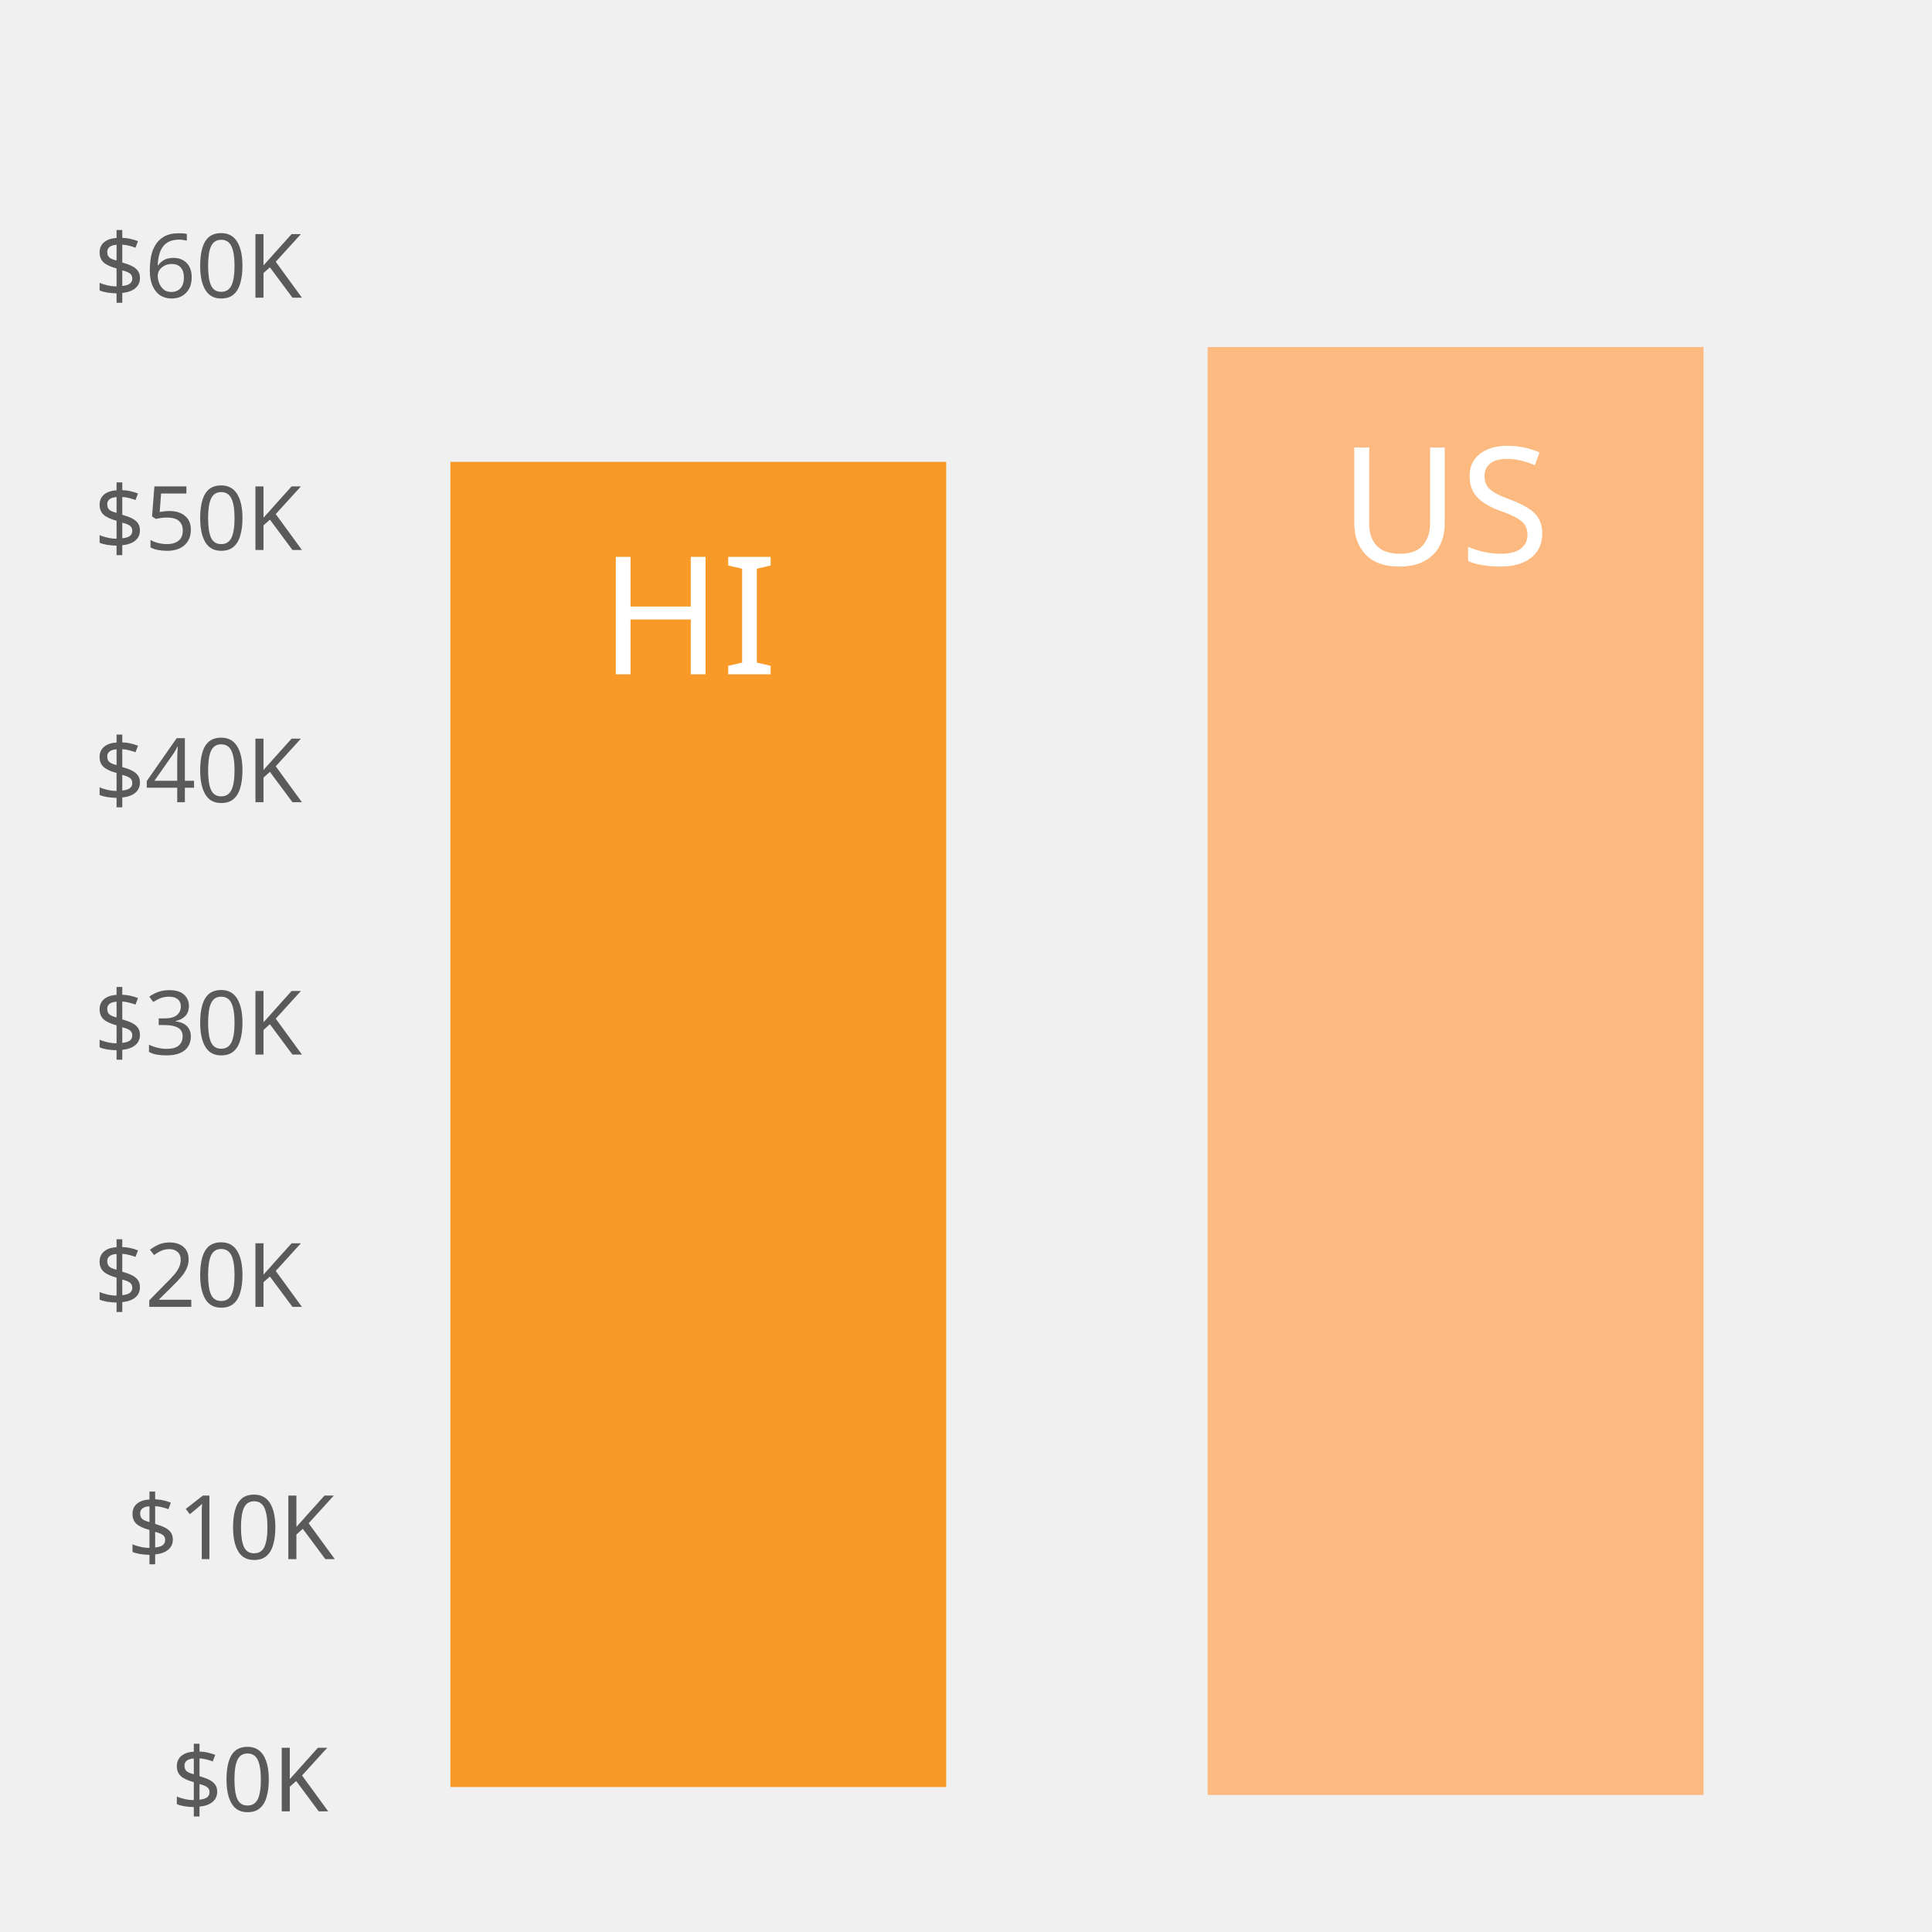
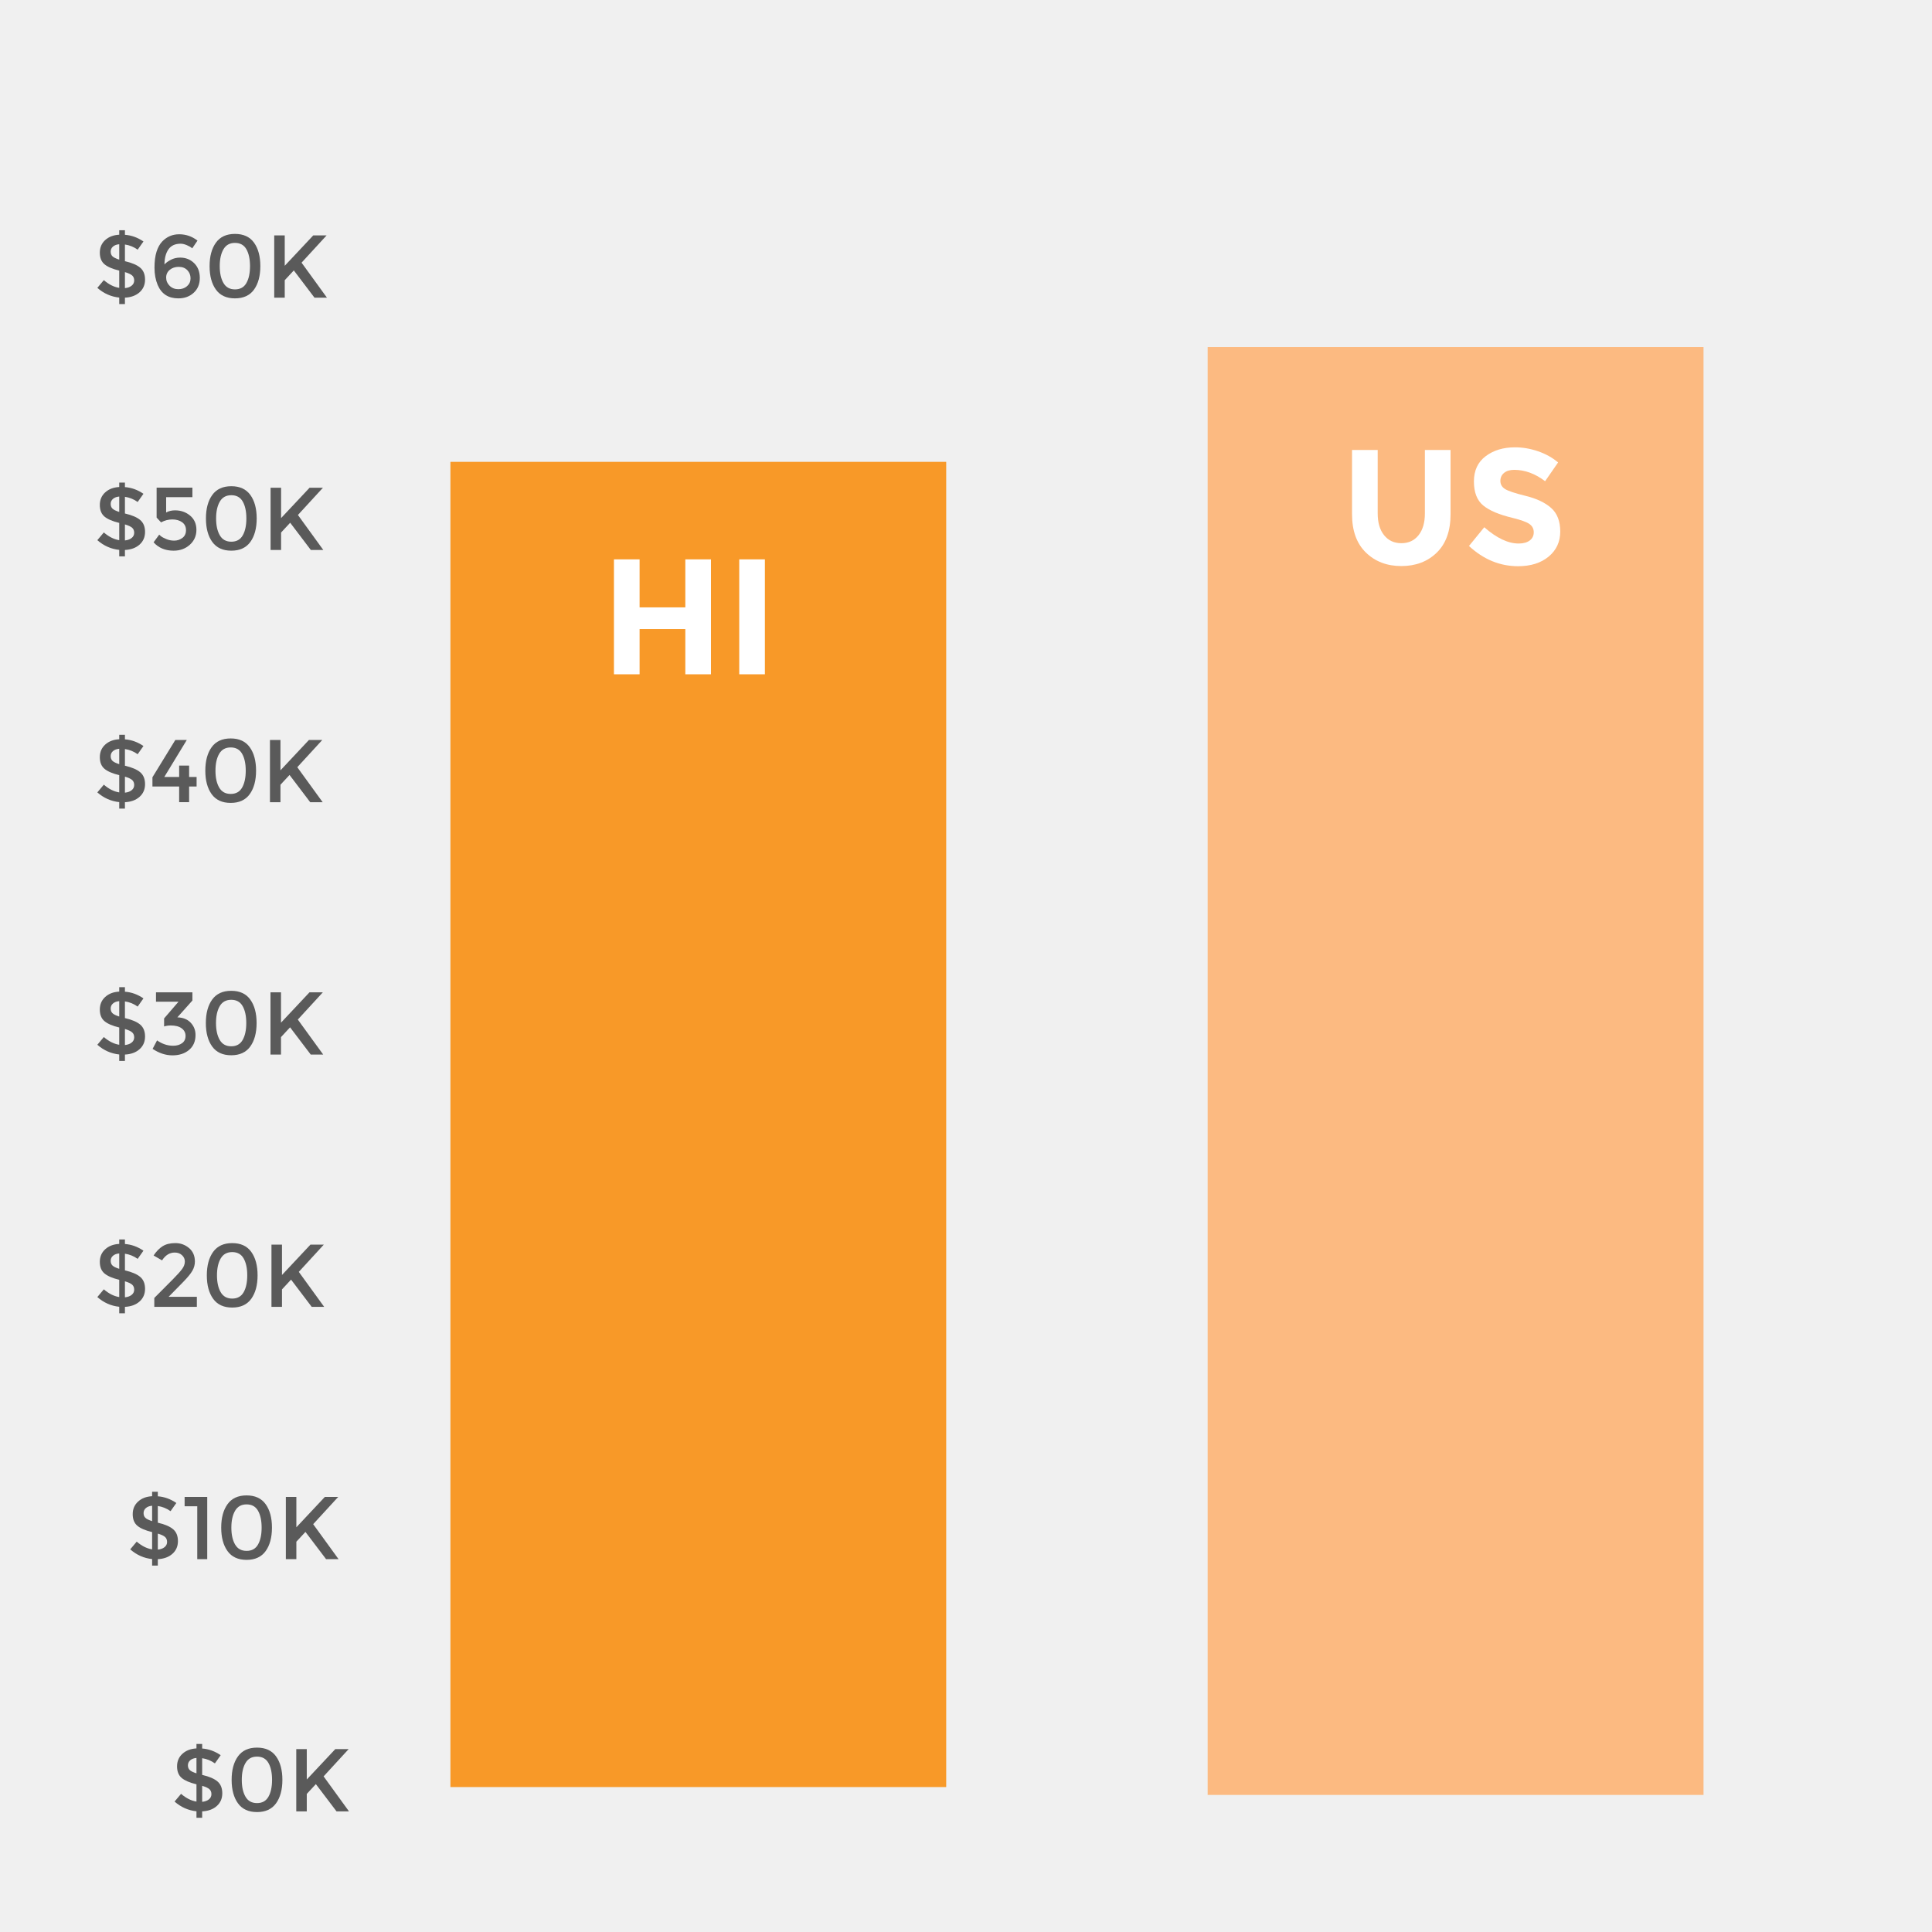
<svg xmlns="http://www.w3.org/2000/svg" version="1.1" id="Layer_1" x="0px" y="0px" width="217px" height="217px" viewBox="0 0 217 217" enable-background="new 0 0 217 217" xml:space="preserve">
  <g>
    <g>
-       <path fill="#F89928" d="M50.591,51.875h55.686V200.72H50.591V51.875L50.591,51.875z M228,200.72" />
+       <path fill="#F89928" d="M50.591,51.875h55.686v148.846H50.591V51.875L50.591,51.875z" />
    </g>
    <g>
-       <text transform="matrix(1 0 0 1 19.2373 203.4502)" fill="#5A5A5A" font-family="'Montserrat-Regular'" font-size="10">$0K</text>
+       <g enable-background="new    ">
+         <path fill="#5A5A5A" d="M22.067,204.17v-0.729c-0.914-0.094-1.733-0.457-2.46-1.09l0.73-0.87c0.56,0.486,1.136,0.776,1.73,0.87     v-1.94c-0.753-0.18-1.305-0.417-1.655-0.71c-0.35-0.293-0.525-0.729-0.525-1.305c0-0.577,0.202-1.049,0.605-1.415     c0.403-0.367,0.928-0.566,1.575-0.601v-0.5h0.64v0.511c0.733,0.053,1.426,0.303,2.08,0.75l-0.65,0.92     c-0.44-0.313-0.917-0.507-1.43-0.58v1.88h0.03c0.767,0.18,1.33,0.423,1.69,0.729s0.54,0.752,0.54,1.335     c0,0.584-0.207,1.059-0.62,1.426c-0.413,0.366-0.96,0.566-1.64,0.6v0.72H22.067z M21.362,197.715     c-0.17,0.15-0.255,0.337-0.255,0.561s0.066,0.399,0.2,0.53c0.133,0.13,0.387,0.255,0.76,0.375v-1.73     C21.767,197.477,21.532,197.565,21.362,197.715z M23.467,202.101c0.187-0.153,0.28-0.347,0.28-0.58s-0.073-0.419-0.22-0.556     c-0.147-0.136-0.42-0.265-0.82-0.385v1.8C23.027,202.347,23.281,202.254,23.467,202.101z" />
+         <path fill="#5A5A5A" d="M26.727,202.545c-0.473-0.656-0.71-1.535-0.71-2.635s0.237-1.979,0.71-2.635     c0.474-0.657,1.187-0.985,2.14-0.985c0.953,0,1.667,0.328,2.14,0.985c0.473,0.656,0.71,1.535,0.71,2.635s-0.237,1.979-0.71,2.635     c-0.474,0.657-1.187,0.985-2.14,0.985C27.914,203.53,27.201,203.202,26.727,202.545z M27.572,198.021     c-0.277,0.479-0.415,1.109-0.415,1.89s0.138,1.41,0.415,1.89c0.276,0.48,0.708,0.721,1.295,0.721s1.015-0.238,1.285-0.715     s0.405-1.108,0.405-1.896c0-0.786-0.135-1.418-0.405-1.895s-0.699-0.716-1.285-0.716S27.849,197.54,27.572,198.021z" />
+         <path fill="#5A5A5A" d="M33.277,196.46h1.18v3.41l3.2-3.41h1.5l-2.81,3.061l2.85,3.93h-1.4l-2.32-3.06l-1.02,1.1v1.96h-1.18     V196.46z" />
+       </g>
    </g>
    <g>
-       <text transform="matrix(1 0 0 1 14.2559 175.1221)" fill="#5A5A5A" font-family="'Montserrat-Regular'" font-size="10">$10K</text>
+       <g enable-background="new    ">
+         <path fill="#5A5A5A" d="M17.086,175.842v-0.729c-0.914-0.094-1.733-0.457-2.46-1.09l0.73-0.87c0.56,0.486,1.136,0.776,1.73,0.87     v-1.94c-0.753-0.18-1.305-0.417-1.655-0.71c-0.35-0.293-0.525-0.729-0.525-1.305c0-0.577,0.202-1.049,0.605-1.415     c0.403-0.367,0.928-0.566,1.575-0.601v-0.5h0.64v0.511c0.733,0.053,1.426,0.303,2.08,0.75l-0.65,0.92     c-0.44-0.313-0.917-0.507-1.43-0.58v1.88h0.03c0.767,0.18,1.33,0.423,1.69,0.729s0.54,0.752,0.54,1.335     c0,0.584-0.207,1.059-0.62,1.426c-0.413,0.366-0.96,0.566-1.64,0.6v0.72H17.086z M16.381,169.387     c-0.17,0.15-0.255,0.337-0.255,0.561s0.066,0.399,0.2,0.53c0.133,0.13,0.387,0.255,0.76,0.375v-1.73     C16.786,169.148,16.551,169.237,16.381,169.387z M18.486,173.772c0.187-0.153,0.28-0.347,0.28-0.58s-0.073-0.419-0.22-0.556     c-0.147-0.136-0.42-0.265-0.82-0.385v1.8C18.046,174.019,18.299,173.926,18.486,173.772z" />
+         <path fill="#5A5A5A" d="M20.736,168.132h2.54v6.99h-1.12v-5.94h-1.42V168.132z" />
+         <path fill="#5A5A5A" d="M25.556,174.217c-0.473-0.656-0.71-1.535-0.71-2.635s0.237-1.979,0.71-2.635     c0.474-0.657,1.187-0.985,2.14-0.985c0.953,0,1.667,0.328,2.14,0.985c0.473,0.656,0.71,1.535,0.71,2.635s-0.237,1.979-0.71,2.635     c-0.474,0.657-1.187,0.985-2.14,0.985C26.742,175.202,26.029,174.874,25.556,174.217z M26.401,169.692     c-0.277,0.479-0.415,1.109-0.415,1.89s0.138,1.41,0.415,1.89c0.276,0.48,0.708,0.721,1.295,0.721s1.015-0.238,1.285-0.715     s0.405-1.108,0.405-1.896c0-0.786-0.135-1.418-0.405-1.895s-0.699-0.716-1.285-0.716S26.677,169.212,26.401,169.692z" />
+         <path fill="#5A5A5A" d="M32.106,168.132h1.18v3.41l3.2-3.41h1.5l-2.81,3.061l2.85,3.93h-1.4l-2.32-3.06l-1.02,1.1v1.96h-1.18     V168.132z" />
+       </g>
    </g>
    <g>
-       <text transform="matrix(1 0 0 1 10.5615 146.7842)" fill="#5A5A5A" font-family="'Montserrat-Regular'" font-size="10">$20K</text>
+       <g enable-background="new    ">
+         <path fill="#5A5A5A" d="M13.392,147.504v-0.729c-0.914-0.094-1.733-0.457-2.46-1.09l0.73-0.87c0.56,0.486,1.136,0.776,1.73,0.87     v-1.94c-0.753-0.18-1.305-0.417-1.655-0.71c-0.35-0.293-0.525-0.729-0.525-1.305c0-0.577,0.202-1.049,0.605-1.415     c0.403-0.367,0.928-0.566,1.575-0.601v-0.5h0.64v0.511c0.733,0.053,1.426,0.303,2.08,0.75l-0.65,0.92     c-0.44-0.313-0.917-0.507-1.43-0.58v1.88h0.03c0.767,0.18,1.33,0.423,1.69,0.729s0.54,0.752,0.54,1.335     c0,0.584-0.207,1.059-0.62,1.426c-0.413,0.366-0.96,0.566-1.64,0.6v0.72H13.392z M12.687,141.049     c-0.17,0.15-0.255,0.337-0.255,0.561s0.066,0.399,0.2,0.53c0.133,0.13,0.387,0.255,0.76,0.375v-1.73     C13.091,140.811,12.856,140.899,12.687,141.049z M14.792,145.435c0.187-0.153,0.28-0.347,0.28-0.58s-0.073-0.419-0.22-0.556     c-0.147-0.136-0.42-0.265-0.82-0.385v1.8C14.352,145.681,14.605,145.588,14.792,145.435z" />
+         <path fill="#5A5A5A" d="M20.461,142.524c0.2-0.273,0.3-0.55,0.3-0.83s-0.106-0.519-0.32-0.715     c-0.213-0.197-0.483-0.295-0.81-0.295c-0.573,0-1.05,0.293-1.43,0.88l-0.95-0.55c0.307-0.461,0.645-0.807,1.015-1.04     c0.37-0.233,0.846-0.351,1.43-0.351s1.095,0.186,1.535,0.555c0.44,0.37,0.66,0.875,0.66,1.516c0,0.359-0.094,0.703-0.28,1.03     c-0.187,0.326-0.53,0.746-1.03,1.26l-1.64,1.67h3.17v1.13h-4.78v-1l2.12-2.13C19.925,143.174,20.261,142.798,20.461,142.524z" />
+         <path fill="#5A5A5A" d="M23.941,145.879c-0.473-0.656-0.71-1.535-0.71-2.635s0.237-1.979,0.71-2.635     c0.474-0.657,1.187-0.985,2.14-0.985c0.953,0,1.667,0.328,2.14,0.985c0.473,0.656,0.71,1.535,0.71,2.635s-0.237,1.979-0.71,2.635     c-0.474,0.657-1.187,0.985-2.14,0.985C25.127,146.864,24.415,146.536,23.941,145.879z M24.786,141.354     c-0.277,0.479-0.415,1.109-0.415,1.89s0.138,1.41,0.415,1.89c0.276,0.48,0.708,0.721,1.295,0.721s1.015-0.238,1.285-0.715     s0.405-1.108,0.405-1.896c0-0.786-0.135-1.418-0.405-1.895s-0.699-0.716-1.285-0.716S25.063,140.874,24.786,141.354z" />
+         <path fill="#5A5A5A" d="M30.491,139.794h1.18v3.41l3.2-3.41h1.5l-2.81,3.061l2.85,3.93h-1.4l-2.32-3.06l-1.02,1.1v1.96h-1.18     V139.794z" />
+       </g>
    </g>
    <g>
-       <text transform="matrix(1 0 0 1 10.5615 118.4463)" fill="#5A5A5A" font-family="'Montserrat-Regular'" font-size="10">$30K</text>
+       <g enable-background="new    ">
+         <path fill="#5A5A5A" d="M13.392,119.166v-0.729c-0.914-0.094-1.733-0.457-2.46-1.09l0.73-0.87c0.56,0.486,1.136,0.776,1.73,0.87     v-1.94c-0.753-0.18-1.305-0.417-1.655-0.71c-0.35-0.293-0.525-0.729-0.525-1.305c0-0.577,0.202-1.049,0.605-1.415     c0.403-0.367,0.928-0.566,1.575-0.601v-0.5h0.64v0.511c0.733,0.053,1.426,0.303,2.08,0.75l-0.65,0.92     c-0.44-0.313-0.917-0.507-1.43-0.58v1.88h0.03c0.767,0.18,1.33,0.423,1.69,0.729s0.54,0.752,0.54,1.335     c0,0.584-0.207,1.059-0.62,1.426c-0.413,0.366-0.96,0.566-1.64,0.6v0.72H13.392z M12.687,112.711     c-0.17,0.15-0.255,0.337-0.255,0.561s0.066,0.399,0.2,0.53c0.133,0.13,0.387,0.255,0.76,0.375v-1.73     C13.091,112.473,12.856,112.562,12.687,112.711z M14.792,117.097c0.187-0.153,0.28-0.347,0.28-0.58s-0.073-0.419-0.22-0.556     c-0.147-0.136-0.42-0.265-0.82-0.385v1.8C14.352,117.343,14.605,117.25,14.792,117.097z" />
+         <path fill="#5A5A5A" d="M17.521,112.506v-1.05h4.09v0.92l-1.69,1.891c0.64,0.02,1.14,0.222,1.5,0.604     c0.36,0.384,0.54,0.842,0.54,1.375c0,0.714-0.242,1.273-0.725,1.681c-0.483,0.406-1.105,0.609-1.865,0.609     c-0.76,0-1.503-0.243-2.23-0.729l0.5-0.95c0.573,0.399,1.173,0.6,1.8,0.6c0.407,0,0.742-0.095,1.005-0.285     c0.264-0.189,0.395-0.463,0.395-0.819s-0.146-0.642-0.44-0.855c-0.293-0.213-0.7-0.319-1.22-0.319c-0.26,0-0.51,0.036-0.75,0.109     v-0.899l1.62-1.881H17.521z" />
+         <path fill="#5A5A5A" d="M23.831,117.541c-0.473-0.656-0.71-1.535-0.71-2.635s0.237-1.979,0.71-2.635     c0.474-0.657,1.187-0.985,2.14-0.985c0.953,0,1.667,0.328,2.14,0.985c0.473,0.656,0.71,1.535,0.71,2.635s-0.237,1.979-0.71,2.635     c-0.474,0.657-1.187,0.985-2.14,0.985C25.018,118.526,24.305,118.198,23.831,117.541z M24.676,113.017     c-0.277,0.479-0.415,1.109-0.415,1.89s0.138,1.41,0.415,1.89c0.276,0.48,0.708,0.721,1.295,0.721s1.015-0.238,1.285-0.715     s0.405-1.108,0.405-1.896c0-0.786-0.135-1.418-0.405-1.895s-0.699-0.716-1.285-0.716S24.953,112.536,24.676,113.017z" />
+         <path fill="#5A5A5A" d="M30.381,111.456h1.18v3.41l3.2-3.41h1.5l-2.81,3.061l2.85,3.93h-1.4l-2.32-3.06l-1.02,1.1v1.96h-1.18     V111.456z" />
+       </g>
    </g>
    <g>
-       <text transform="matrix(1 0 0 1 10.5615 90.1016)" fill="#5A5A5A" font-family="'Montserrat-Regular'" font-size="10">$40K</text>
+       <g enable-background="new    ">
+         <path fill="#5A5A5A" d="M13.392,90.821v-0.729c-0.914-0.094-1.733-0.457-2.46-1.09l0.73-0.87c0.56,0.486,1.136,0.776,1.73,0.87     v-1.94c-0.753-0.18-1.305-0.417-1.655-0.71c-0.35-0.293-0.525-0.729-0.525-1.305c0-0.577,0.202-1.049,0.605-1.415     c0.403-0.367,0.928-0.566,1.575-0.601v-0.5h0.64v0.511c0.733,0.053,1.426,0.303,2.08,0.75l-0.65,0.92     c-0.44-0.313-0.917-0.507-1.43-0.58v1.88h0.03c0.767,0.18,1.33,0.423,1.69,0.729s0.54,0.752,0.54,1.335     c0,0.584-0.207,1.059-0.62,1.426c-0.413,0.366-0.96,0.566-1.64,0.6v0.72H13.392z M12.687,84.366     c-0.17,0.15-0.255,0.337-0.255,0.561s0.066,0.399,0.2,0.53c0.133,0.13,0.387,0.255,0.76,0.375v-1.73     C13.091,84.128,12.856,84.217,12.687,84.366z M14.792,88.752c0.187-0.153,0.28-0.347,0.28-0.58s-0.073-0.419-0.22-0.556     c-0.147-0.136-0.42-0.265-0.82-0.385v1.8C14.352,88.998,14.605,88.905,14.792,88.752z" />
+         <path fill="#5A5A5A" d="M20.122,87.271v-1.28h1.12v1.28h0.84v1.07h-0.84v1.76h-1.12v-1.76h-3v-1.04l2.57-4.19h1.29l-2.53,4.16     H20.122z" />
+         <path fill="#5A5A5A" d="M23.771,89.196c-0.473-0.656-0.71-1.535-0.71-2.635s0.237-1.979,0.71-2.635     c0.474-0.657,1.187-0.985,2.14-0.985c0.953,0,1.667,0.328,2.14,0.985c0.473,0.656,0.71,1.535,0.71,2.635s-0.237,1.979-0.71,2.635     c-0.474,0.657-1.187,0.985-2.14,0.985C24.958,90.182,24.245,89.854,23.771,89.196z M24.616,84.672     c-0.277,0.479-0.415,1.109-0.415,1.89s0.138,1.41,0.415,1.89c0.276,0.48,0.708,0.721,1.295,0.721s1.015-0.238,1.285-0.715     s0.405-1.108,0.405-1.896c0-0.786-0.135-1.418-0.405-1.895s-0.699-0.716-1.285-0.716S24.893,84.191,24.616,84.672z" />
+         <path fill="#5A5A5A" d="M30.321,83.111h1.18v3.41l3.2-3.41h1.5l-2.81,3.061l2.85,3.93h-1.4l-2.32-3.06l-1.02,1.1v1.96h-1.18     V83.111z" />
+       </g>
    </g>
    <g>
-       <text transform="matrix(1 0 0 1 10.5615 61.7715)" fill="#5A5A5A" font-family="'Montserrat-Regular'" font-size="10">$50K</text>
+       <g enable-background="new    ">
+         <path fill="#5A5A5A" d="M13.392,62.491v-0.729c-0.914-0.094-1.733-0.457-2.46-1.09l0.73-0.87c0.56,0.486,1.136,0.776,1.73,0.87     v-1.94c-0.753-0.18-1.305-0.417-1.655-0.71c-0.35-0.293-0.525-0.729-0.525-1.305c0-0.577,0.202-1.049,0.605-1.415     c0.403-0.367,0.928-0.566,1.575-0.601v-0.5h0.64v0.511c0.733,0.053,1.426,0.303,2.08,0.75l-0.65,0.92     c-0.44-0.313-0.917-0.507-1.43-0.58v1.88h0.03c0.767,0.18,1.33,0.423,1.69,0.729s0.54,0.752,0.54,1.335     c0,0.584-0.207,1.059-0.62,1.426c-0.413,0.366-0.96,0.566-1.64,0.6v0.72H13.392z M12.687,56.036     c-0.17,0.15-0.255,0.337-0.255,0.561s0.066,0.399,0.2,0.53c0.133,0.13,0.387,0.255,0.76,0.375v-1.73     C13.091,55.798,12.856,55.887,12.687,56.036z M14.792,60.422c0.187-0.153,0.28-0.347,0.28-0.58s-0.073-0.419-0.22-0.556     c-0.147-0.136-0.42-0.265-0.82-0.385v1.8C14.352,60.668,14.605,60.575,14.792,60.422z" />
+         <path fill="#5A5A5A" d="M21.611,54.771v1.07h-2.95v1.72c0.293-0.16,0.626-0.24,1-0.24c0.653,0,1.216,0.197,1.69,0.59     c0.473,0.394,0.71,0.927,0.71,1.601c0,0.673-0.247,1.231-0.74,1.675c-0.493,0.443-1.1,0.665-1.82,0.665     c-0.94,0-1.69-0.313-2.25-0.94l0.63-0.859c0.053,0.053,0.125,0.116,0.215,0.189c0.09,0.073,0.275,0.172,0.555,0.295     c0.28,0.124,0.586,0.186,0.92,0.186s0.637-0.101,0.91-0.3c0.273-0.2,0.41-0.492,0.41-0.875c0-0.384-0.145-0.681-0.435-0.891     s-0.657-0.314-1.1-0.314s-0.865,0.109-1.265,0.33l-0.5-0.54v-3.36H21.611z" />
+         <path fill="#5A5A5A" d="M23.841,60.866c-0.473-0.656-0.71-1.535-0.71-2.635s0.237-1.979,0.71-2.635     c0.474-0.657,1.187-0.985,2.14-0.985c0.953,0,1.667,0.328,2.14,0.985c0.473,0.656,0.71,1.535,0.71,2.635s-0.237,1.979-0.71,2.635     c-0.474,0.657-1.187,0.985-2.14,0.985C25.028,61.852,24.315,61.523,23.841,60.866z M24.687,56.342     c-0.277,0.479-0.415,1.109-0.415,1.89s0.138,1.41,0.415,1.89c0.276,0.48,0.708,0.721,1.295,0.721s1.015-0.238,1.285-0.715     s0.405-1.108,0.405-1.896c0-0.786-0.135-1.418-0.405-1.895s-0.699-0.716-1.285-0.716S24.963,55.861,24.687,56.342z" />
+         <path fill="#5A5A5A" d="M30.392,54.781h1.18v3.41l3.2-3.41h1.5l-2.81,3.061l2.85,3.93h-1.4l-2.32-3.06l-1.02,1.1v1.96h-1.18     V54.781z" />
+       </g>
    </g>
    <g>
-       <text transform="matrix(1 0 0 1 10.5615 33.4326)" fill="#5A5A5A" font-family="'Montserrat-Regular'" font-size="10">$60K</text>
+       <g enable-background="new    ">
+         <path fill="#5A5A5A" d="M13.392,34.152v-0.729c-0.914-0.094-1.733-0.457-2.46-1.09l0.73-0.87c0.56,0.486,1.136,0.776,1.73,0.87     v-1.94c-0.753-0.18-1.305-0.417-1.655-0.71c-0.35-0.293-0.525-0.729-0.525-1.305c0-0.577,0.202-1.049,0.605-1.415     c0.403-0.367,0.928-0.566,1.575-0.601v-0.5h0.64v0.511c0.733,0.053,1.426,0.303,2.08,0.75l-0.65,0.92     c-0.44-0.313-0.917-0.507-1.43-0.58v1.88h0.03c0.767,0.18,1.33,0.423,1.69,0.729s0.54,0.752,0.54,1.335     c0,0.584-0.207,1.059-0.62,1.426c-0.413,0.366-0.96,0.566-1.64,0.6v0.72H13.392z M12.687,27.697     c-0.17,0.15-0.255,0.337-0.255,0.561s0.066,0.399,0.2,0.53c0.133,0.13,0.387,0.255,0.76,0.375v-1.73     C13.091,27.459,12.856,27.548,12.687,27.697z M14.792,32.083c0.187-0.153,0.28-0.347,0.28-0.58s-0.073-0.419-0.22-0.556     c-0.147-0.136-0.42-0.265-0.82-0.385v1.8C14.352,32.329,14.605,32.236,14.792,32.083z" />
+         <path fill="#5A5A5A" d="M20.292,27.373c-0.62,0-1.077,0.21-1.37,0.63s-0.443,0.986-0.45,1.699     c0.167-0.187,0.406-0.361,0.72-0.524s0.66-0.245,1.04-0.245c0.626,0,1.151,0.208,1.575,0.625c0.423,0.417,0.635,0.97,0.635,1.66     c0,0.689-0.229,1.245-0.685,1.665s-1.032,0.63-1.725,0.63c-1.12,0-1.893-0.5-2.32-1.5c-0.24-0.573-0.36-1.22-0.36-1.94     c0-0.72,0.077-1.319,0.23-1.8c0.153-0.479,0.363-0.859,0.63-1.14c0.52-0.547,1.158-0.82,1.915-0.82     c0.756,0,1.441,0.237,2.055,0.71l-0.59,0.87c-0.153-0.133-0.358-0.253-0.615-0.36C20.72,27.426,20.492,27.373,20.292,27.373z      M20.077,29.973c-0.404,0-0.74,0.111-1.01,0.335s-0.405,0.514-0.405,0.87s0.13,0.663,0.39,0.92     c0.26,0.257,0.587,0.385,0.98,0.385c0.394,0,0.72-0.115,0.98-0.345c0.26-0.23,0.39-0.523,0.39-0.88s-0.12-0.66-0.36-0.91     C20.801,30.098,20.48,29.973,20.077,29.973z" />
+         <path fill="#5A5A5A" d="M24.251,32.527c-0.473-0.656-0.71-1.535-0.71-2.635s0.237-1.979,0.71-2.635     c0.474-0.657,1.187-0.985,2.14-0.985c0.953,0,1.667,0.328,2.14,0.985c0.473,0.656,0.71,1.535,0.71,2.635s-0.237,1.979-0.71,2.635     c-0.474,0.657-1.187,0.985-2.14,0.985C25.438,33.513,24.725,33.185,24.251,32.527z M25.096,28.003     c-0.277,0.479-0.415,1.109-0.415,1.89s0.138,1.41,0.415,1.89c0.276,0.48,0.708,0.721,1.295,0.721s1.015-0.238,1.285-0.715     s0.405-1.108,0.405-1.896c0-0.786-0.135-1.418-0.405-1.895s-0.699-0.716-1.285-0.716S25.373,27.522,25.096,28.003z" />
+         <path fill="#5A5A5A" d="M30.801,26.442h1.18v3.41l3.2-3.41h1.5l-2.81,3.061l2.85,3.93h-1.4l-2.32-3.06l-1.02,1.1v1.96h-1.18     V26.442z" />
+       </g>
    </g>
  </g>
  <g id="Layer_2">
-     <rect x="135.642" y="38.975" fill="#FCBA81" width="55.695" height="162.631" />
+     <rect x="135.643" y="38.975" fill="#FCBA81" width="55.694" height="162.63" />
  </g>
-   <text transform="matrix(1 0 0 1 67.3691 75.7363)" fill="#FFFFFF" font-family="'Montserrat-Bold'" font-size="18.47">HI</text>
-   <text transform="matrix(1 0 0 1 150.4561 63.4492)" fill="#FFFFFF" font-family="'Montserrat-Bold'" font-size="18.47">US</text>
+   <g enable-background="new    ">
+     <path fill="#FFFFFF" d="M76.974,62.826h2.881v12.91h-2.881v-5.079h-5.135v5.079h-2.881v-12.91h2.881v5.393h5.135V62.826z" />
+     <path fill="#FFFFFF" d="M83.031,62.826h2.881v12.91h-2.881V62.826z" />
+   </g>
+   <g enable-background="new    ">
+     <path fill="#FFFFFF" d="M155.461,60.115c0.48,0.598,1.127,0.896,1.939,0.896s1.456-0.298,1.93-0.896   c0.475-0.597,0.712-1.413,0.712-2.447v-7.129h2.882v7.222c0,1.871-0.518,3.309-1.553,4.313c-1.033,1.004-2.357,1.505-3.971,1.505   s-2.939-0.504-3.98-1.514c-1.04-1.01-1.561-2.444-1.561-4.304v-7.222h2.882v7.129C154.741,58.702,154.98,59.519,155.461,60.115z" />
+     <path fill="#FFFFFF" d="M168.936,53.115c-0.277,0.229-0.416,0.529-0.416,0.905s0.169,0.674,0.508,0.896   c0.338,0.222,1.12,0.483,2.346,0.785c1.225,0.302,2.176,0.754,2.854,1.357c0.677,0.604,1.016,1.484,1.016,2.642   s-0.434,2.096-1.302,2.816c-0.868,0.72-2.011,1.08-3.427,1.08c-2.044,0-3.885-0.757-5.521-2.271l1.717-2.105   c1.392,1.219,2.678,1.828,3.86,1.828c0.529,0,0.944-0.113,1.247-0.342c0.301-0.228,0.452-0.535,0.452-0.923   s-0.16-0.695-0.479-0.924c-0.32-0.228-0.955-0.458-1.902-0.692c-1.503-0.357-2.602-0.822-3.297-1.395   c-0.696-0.572-1.044-1.472-1.044-2.696c0-1.226,0.44-2.171,1.32-2.836c0.88-0.664,1.979-0.997,3.297-0.997   c0.862,0,1.724,0.147,2.586,0.443s1.612,0.714,2.253,1.256l-1.459,2.105c-1.121-0.85-2.277-1.274-3.473-1.274   C169.59,52.773,169.212,52.888,168.936,53.115z" />
+   </g>
</svg>
